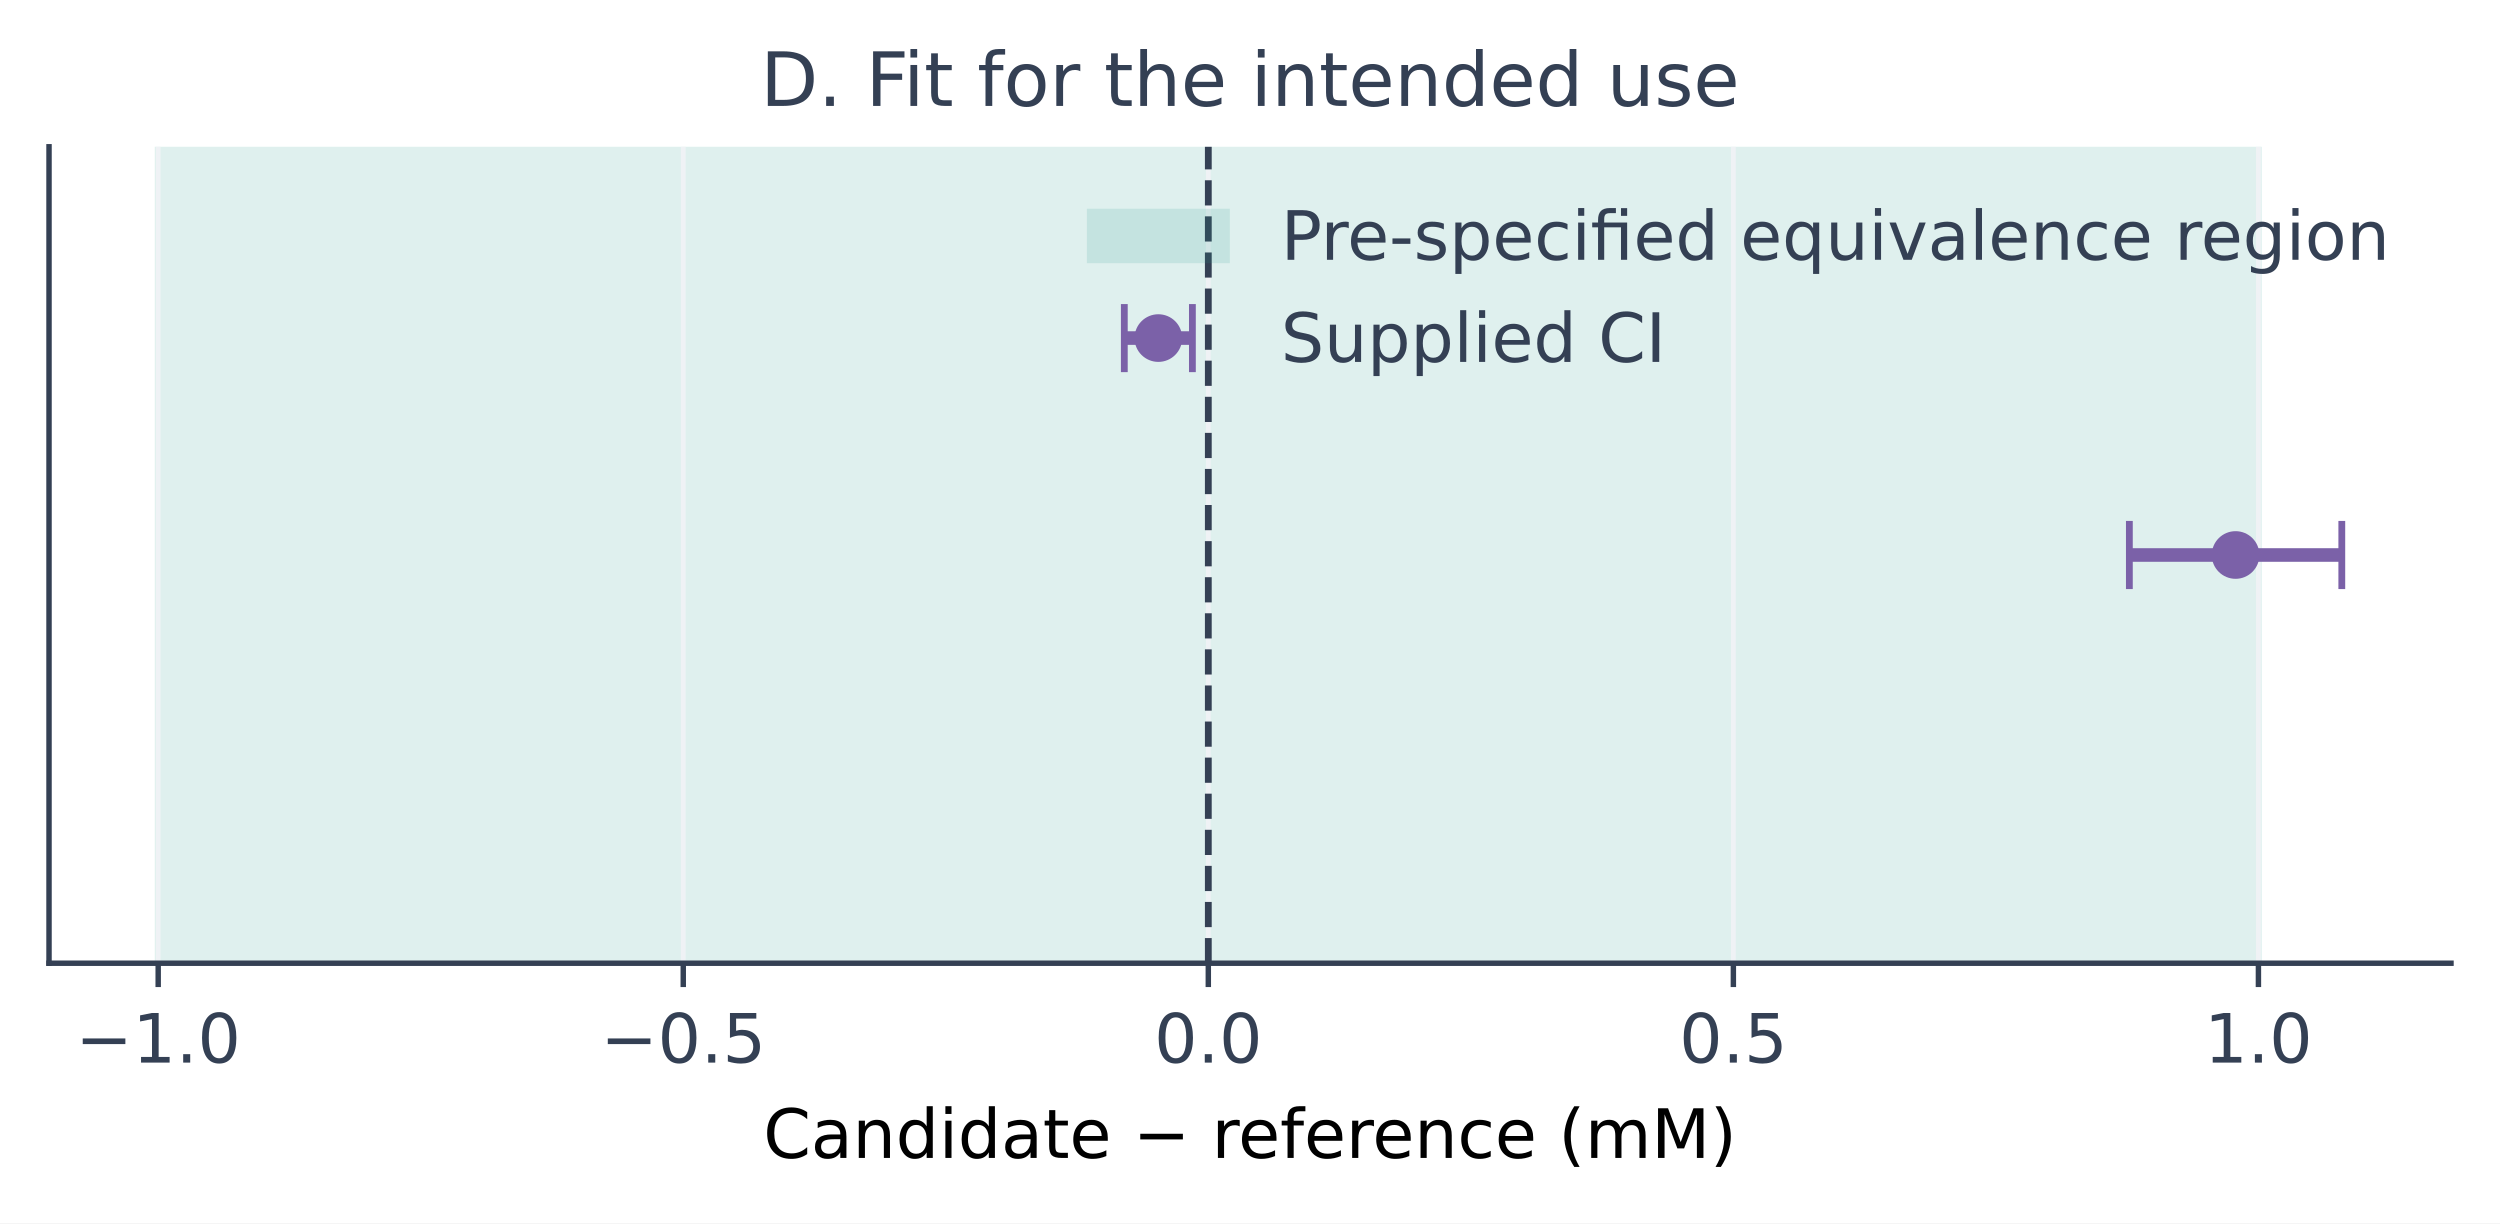
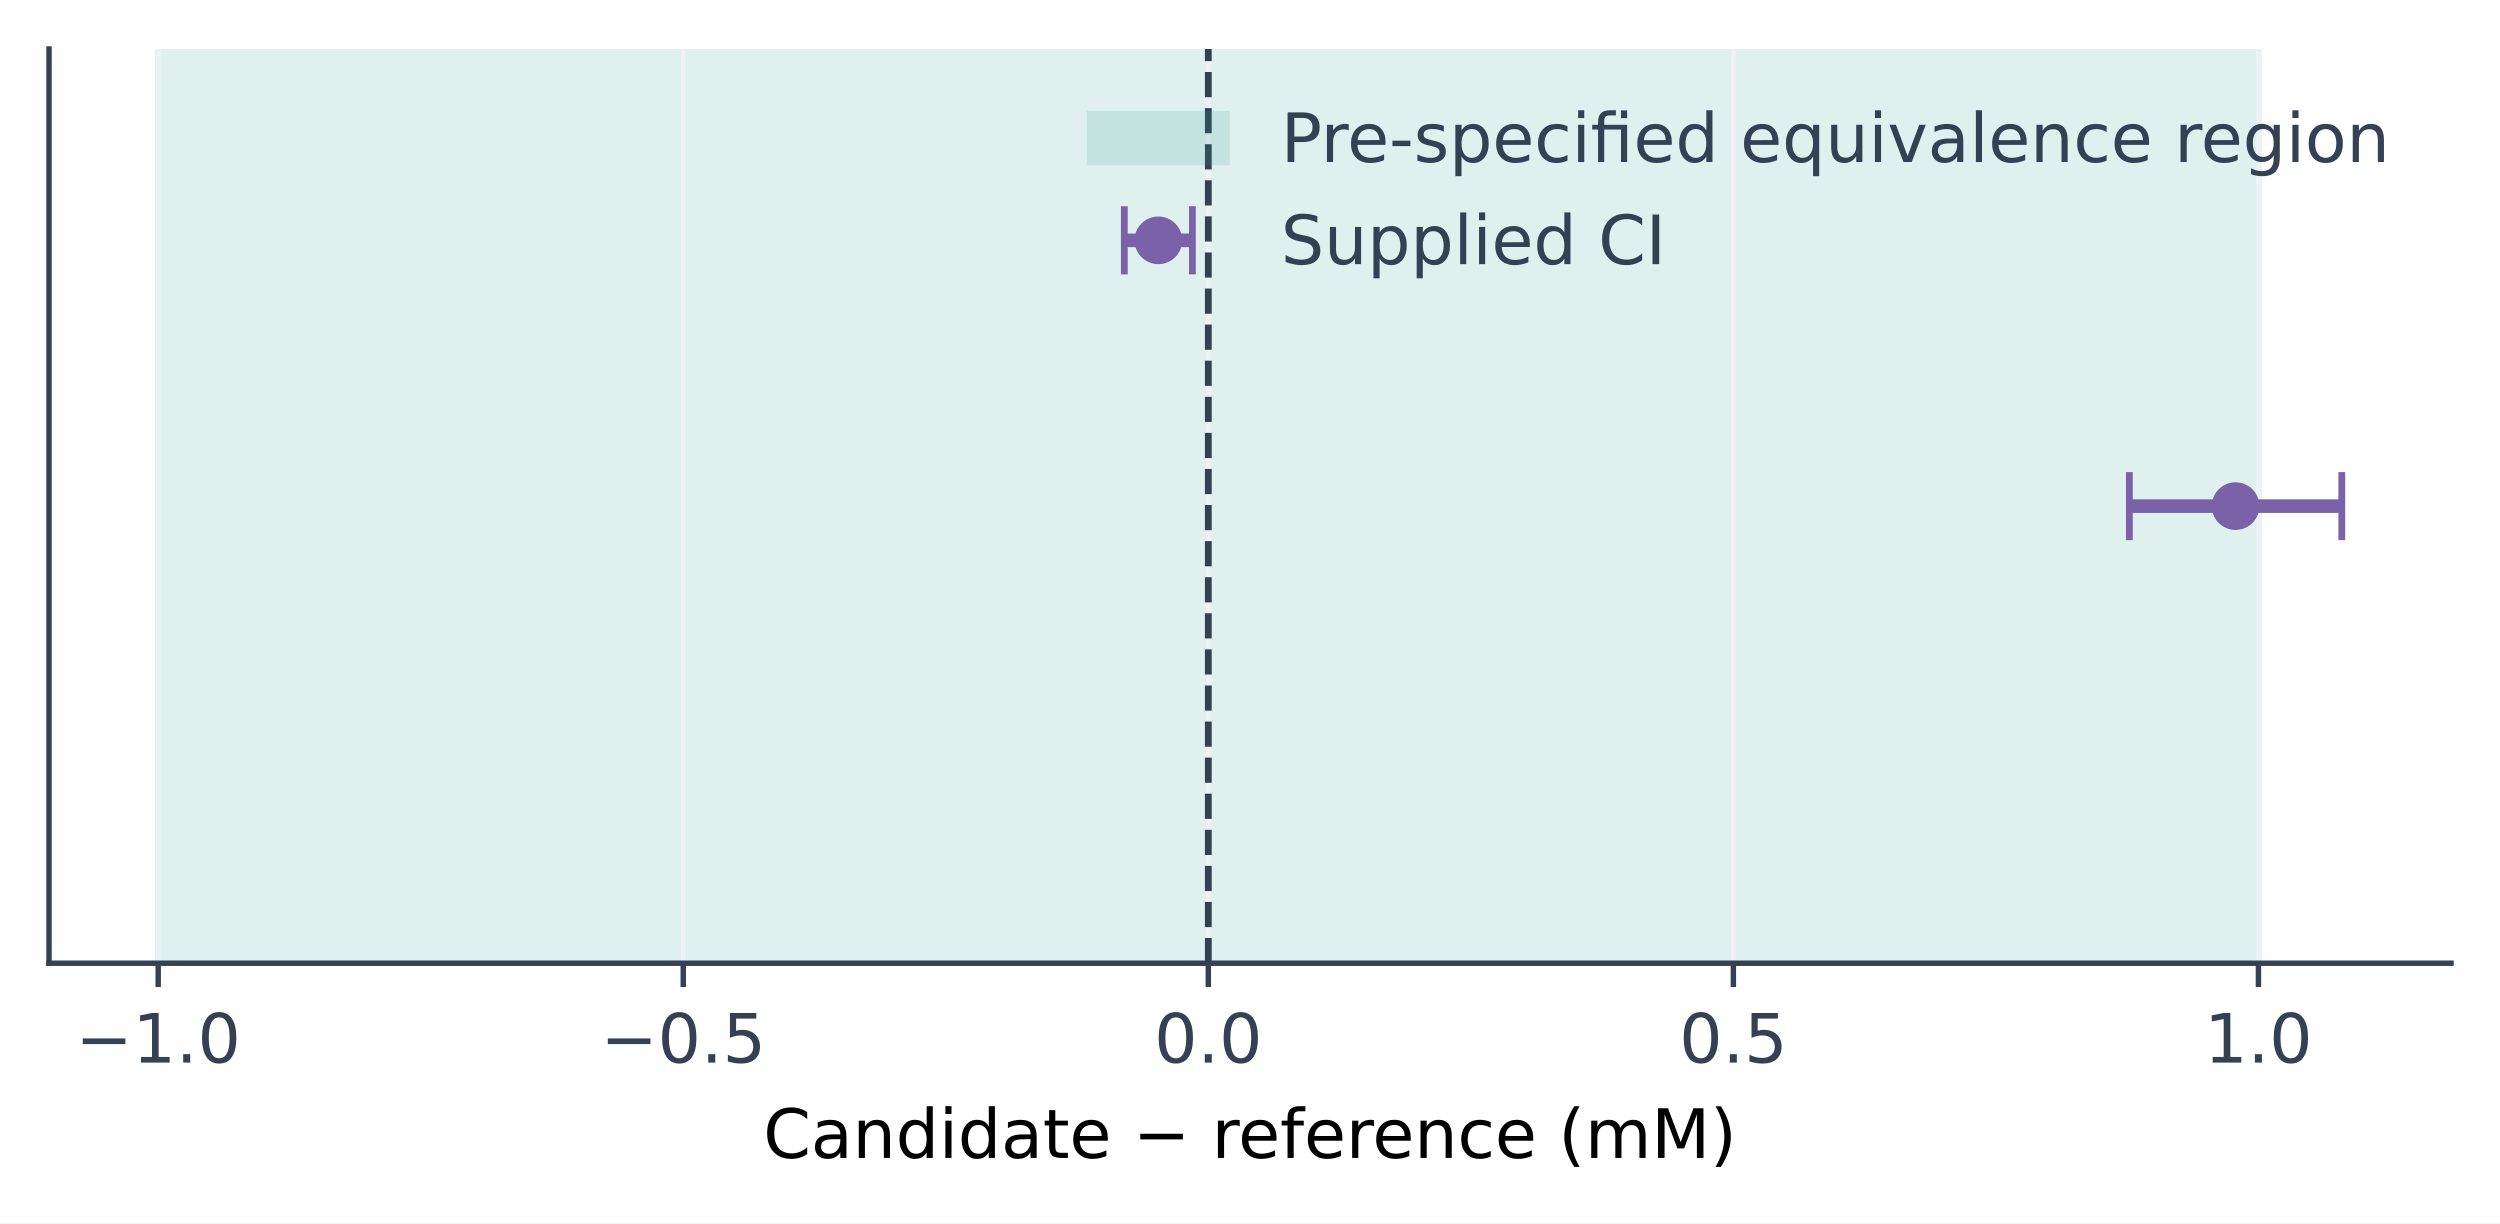
- <svg xmlns="http://www.w3.org/2000/svg" xmlns:xlink="http://www.w3.org/1999/xlink" width="367.2pt" height="179.679pt" viewBox="0 0 367.2 179.679" version="1.1">
+ <svg xmlns="http://www.w3.org/2000/svg" xmlns:xlink="http://www.w3.org/1999/xlink" width="367.2pt" height="179.678pt" viewBox="0 0 367.2 179.678" version="1.1">
  <defs>
    <style type="text/css">*{stroke-linejoin: round; stroke-linecap: butt}</style>
  </defs>
  <g id="figure_1">
    <g id="patch_1">
-       <path d="M -0 179.679  L 367.2 179.679  L 367.2 0  L -0 0  z " style="fill: #ffffff" />
+       <path d="M -0 179.678  L 367.2 179.678  L 367.2 0  L -0 0  z " style="fill: #ffffff" />
    </g>
    <g id="axes_1">
      <g id="patch_2">
-         <path d="M 7.2 141.479  L 360 141.479  L 360 21.558  L 7.2 21.558  z " style="fill: #ffffff" />
+         <path d="M 7.2 141.478  L 360 141.478  L 360 7.2  L 7.2 7.2  z " style="fill: #ffffff" />
      </g>
      <g id="patch_3">
-         <path d="M 23.236 141.479  L 331.717 141.479  L 331.717 21.558  L 23.236 21.558  z " clip-path="url(#p7af3dd1511)" style="fill: #2a9d8f; opacity: 0.15; stroke: #2a9d8f; stroke-linejoin: miter" />
+         <path d="M 23.236 141.478  L 331.717 141.478  L 331.717 7.2  L 23.236 7.2  z " clip-path="url(#p857803706e)" style="fill: #2a9d8f; opacity: 0.15; stroke: #2a9d8f; stroke-linejoin: miter" />
      </g>
      <g id="matplotlib.axis_1">
        <g id="xtick_1">
          <g id="line2d_1">
-             <path d="M 23.236 141.479  L 23.236 21.558  " clip-path="url(#p7af3dd1511)" style="fill: none; stroke: #eff2f5; stroke-width: 0.7; stroke-linecap: square" />
+             <path d="M 23.236 141.478  L 23.236 7.2  " clip-path="url(#p857803706e)" style="fill: none; stroke: #eff2f5; stroke-width: 0.7; stroke-linecap: square" />
          </g>
          <g id="line2d_2">
            <defs>
-               <path id="m819add3da1" d="M 0 0  L 0 3.5  " style="stroke: #344054; stroke-width: 0.8" />
-             </defs>
-             <g>
-               <use xlink:href="#m819add3da1" x="23.236" y="141.479" style="fill: #344054; stroke: #344054; stroke-width: 0.8" />
+               <path id="m575aee96c6" d="M 0 0  L 0 3.5  " style="stroke: #344054; stroke-width: 0.8" />
+             </defs>
+             <g>
+               <use xlink:href="#m575aee96c6" x="23.236" y="141.478" style="fill: #344054; stroke: #344054; stroke-width: 0.8" />
            </g>
          </g>
          <g id="text_1">
-             <g style="fill: #344054" transform="translate(11.09496 156.0762) scale(0.1 -0.1)">
+             <g style="fill: #344054" transform="translate(11.09496 156.0753) scale(0.1 -0.1)">
              <defs>
                <path id="DejaVuSans-c9c" d="M 678 2272  L 4684 2272  L 4684 1741  L 678 1741  L 678 2272  z " transform="scale(0.015625)" />
                <path id="DejaVuSans-14" d="M 794 531  L 1825 531  L 1825 4091  L 703 3866  L 703 4441  L 1819 4666  L 2450 4666  L 2450 531  L 3481 531  L 3481 0  L 794 0  L 794 531  z " transform="scale(0.015625)" />
                <path id="DejaVuSans-11" d="M 684 794  L 1344 794  L 1344 0  L 684 0  L 684 794  z " transform="scale(0.015625)" />
                <path id="DejaVuSans-13" d="M 2034 4250  Q 1547 4250 1301 3770  Q 1056 3291 1056 2328  Q 1056 1369 1301 889  Q 1547 409 2034 409  Q 2525 409 2770 889  Q 3016 1369 3016 2328  Q 3016 3291 2770 3770  Q 2525 4250 2034 4250  z M 2034 4750  Q 2819 4750 3233 4129  Q 3647 3509 3647 2328  Q 3647 1150 3233 529  Q 2819 -91 2034 -91  Q 1250 -91 836 529  Q 422 1150 422 2328  Q 422 3509 836 4129  Q 1250 4750 2034 4750  z " transform="scale(0.015625)" />
              </defs>
              <use xlink:href="#DejaVuSans-c9c" />
              <use xlink:href="#DejaVuSans-14" transform="translate(83.79688 0)" />
              <use xlink:href="#DejaVuSans-11" transform="translate(147.4219 0)" />
              <use xlink:href="#DejaVuSans-13" transform="translate(179.2031 0)" />
            </g>
          </g>
        </g>
        <g id="xtick_2">
          <g id="line2d_3">
-             <path d="M 100.357 141.479  L 100.357 21.558  " clip-path="url(#p7af3dd1511)" style="fill: none; stroke: #eff2f5; stroke-width: 0.7; stroke-linecap: square" />
+             <path d="M 100.357 141.478  L 100.357 7.2  " clip-path="url(#p857803706e)" style="fill: none; stroke: #eff2f5; stroke-width: 0.7; stroke-linecap: square" />
          </g>
          <g id="line2d_4">
            <g>
-               <use xlink:href="#m819add3da1" x="100.357" y="141.479" style="fill: #344054; stroke: #344054; stroke-width: 0.8" />
+               <use xlink:href="#m575aee96c6" x="100.357" y="141.478" style="fill: #344054; stroke: #344054; stroke-width: 0.8" />
            </g>
          </g>
          <g id="text_2">
-             <g style="fill: #344054" transform="translate(88.21511 156.0762) scale(0.1 -0.1)">
+             <g style="fill: #344054" transform="translate(88.21511 156.0753) scale(0.1 -0.1)">
              <defs>
                <path id="DejaVuSans-18" d="M 691 4666  L 3169 4666  L 3169 4134  L 1269 4134  L 1269 2991  Q 1406 3038 1543 3061  Q 1681 3084 1819 3084  Q 2600 3084 3056 2656  Q 3513 2228 3513 1497  Q 3513 744 3044 326  Q 2575 -91 1722 -91  Q 1428 -91 1123 -41  Q 819 9 494 109  L 494 744  Q 775 591 1075 516  Q 1375 441 1709 441  Q 2250 441 2565 725  Q 2881 1009 2881 1497  Q 2881 1984 2565 2268  Q 2250 2553 1709 2553  Q 1456 2553 1204 2497  Q 953 2441 691 2322  L 691 4666  z " transform="scale(0.015625)" />
              </defs>
              <use xlink:href="#DejaVuSans-c9c" />
              <use xlink:href="#DejaVuSans-13" transform="translate(83.79688 0)" />
              <use xlink:href="#DejaVuSans-11" transform="translate(147.4219 0)" />
              <use xlink:href="#DejaVuSans-18" transform="translate(179.2031 0)" />
            </g>
          </g>
        </g>
        <g id="xtick_3">
          <g id="line2d_5">
-             <path d="M 177.477 141.479  L 177.477 21.558  " clip-path="url(#p7af3dd1511)" style="fill: none; stroke: #eff2f5; stroke-width: 0.7; stroke-linecap: square" />
+             <path d="M 177.477 141.478  L 177.477 7.2  " clip-path="url(#p857803706e)" style="fill: none; stroke: #eff2f5; stroke-width: 0.7; stroke-linecap: square" />
          </g>
          <g id="line2d_6">
            <g>
-               <use xlink:href="#m819add3da1" x="177.477" y="141.479" style="fill: #344054; stroke: #344054; stroke-width: 0.8" />
+               <use xlink:href="#m575aee96c6" x="177.477" y="141.478" style="fill: #344054; stroke: #344054; stroke-width: 0.8" />
            </g>
          </g>
          <g id="text_3">
-             <g style="fill: #344054" transform="translate(169.5251 156.0762) scale(0.1 -0.1)">
+             <g style="fill: #344054" transform="translate(169.5251 156.0753) scale(0.1 -0.1)">
              <use xlink:href="#DejaVuSans-13" />
              <use xlink:href="#DejaVuSans-11" transform="translate(63.625 0)" />
              <use xlink:href="#DejaVuSans-13" transform="translate(95.40625 0)" />
            </g>
          </g>
        </g>
        <g id="xtick_4">
          <g id="line2d_7">
-             <path d="M 254.597 141.479  L 254.597 21.558  " clip-path="url(#p7af3dd1511)" style="fill: none; stroke: #eff2f5; stroke-width: 0.7; stroke-linecap: square" />
+             <path d="M 254.597 141.478  L 254.597 7.2  " clip-path="url(#p857803706e)" style="fill: none; stroke: #eff2f5; stroke-width: 0.7; stroke-linecap: square" />
          </g>
          <g id="line2d_8">
            <g>
-               <use xlink:href="#m819add3da1" x="254.597" y="141.479" style="fill: #344054; stroke: #344054; stroke-width: 0.8" />
+               <use xlink:href="#m575aee96c6" x="254.597" y="141.478" style="fill: #344054; stroke: #344054; stroke-width: 0.8" />
            </g>
          </g>
          <g id="text_4">
-             <g style="fill: #344054" transform="translate(246.6452 156.0762) scale(0.1 -0.1)">
+             <g style="fill: #344054" transform="translate(246.6452 156.0753) scale(0.1 -0.1)">
              <use xlink:href="#DejaVuSans-13" />
              <use xlink:href="#DejaVuSans-11" transform="translate(63.625 0)" />
              <use xlink:href="#DejaVuSans-18" transform="translate(95.40625 0)" />
            </g>
          </g>
        </g>
        <g id="xtick_5">
          <g id="line2d_9">
-             <path d="M 331.717 141.479  L 331.717 21.558  " clip-path="url(#p7af3dd1511)" style="fill: none; stroke: #eff2f5; stroke-width: 0.7; stroke-linecap: square" />
+             <path d="M 331.717 141.478  L 331.717 7.2  " clip-path="url(#p857803706e)" style="fill: none; stroke: #eff2f5; stroke-width: 0.7; stroke-linecap: square" />
          </g>
          <g id="line2d_10">
            <g>
-               <use xlink:href="#m819add3da1" x="331.717" y="141.479" style="fill: #344054; stroke: #344054; stroke-width: 0.8" />
+               <use xlink:href="#m575aee96c6" x="331.717" y="141.478" style="fill: #344054; stroke: #344054; stroke-width: 0.8" />
            </g>
          </g>
          <g id="text_5">
-             <g style="fill: #344054" transform="translate(323.7654 156.0762) scale(0.1 -0.1)">
+             <g style="fill: #344054" transform="translate(323.7654 156.0753) scale(0.1 -0.1)">
              <use xlink:href="#DejaVuSans-14" />
              <use xlink:href="#DejaVuSans-11" transform="translate(63.625 0)" />
              <use xlink:href="#DejaVuSans-13" transform="translate(95.40625 0)" />
            </g>
          </g>
        </g>
        <g id="text_6">
-           <g transform="translate(112.1195 170.077) scale(0.1 -0.1)">
+           <g transform="translate(112.1195 170.0761) scale(0.1 -0.1)">
            <defs>
              <path id="DejaVuSans-26" d="M 4122 4306  L 4122 3641  Q 3803 3938 3442 4084  Q 3081 4231 2675 4231  Q 1875 4231 1450 3742  Q 1025 3253 1025 2328  Q 1025 1406 1450 917  Q 1875 428 2675 428  Q 3081 428 3442 575  Q 3803 722 4122 1019  L 4122 359  Q 3791 134 3420 21  Q 3050 -91 2638 -91  Q 1578 -91 968 557  Q 359 1206 359 2328  Q 359 3453 968 4101  Q 1578 4750 2638 4750  Q 3056 4750 3426 4639  Q 3797 4528 4122 4306  z " transform="scale(0.015625)" />
              <path id="DejaVuSans-44" d="M 2194 1759  Q 1497 1759 1228 1600  Q 959 1441 959 1056  Q 959 750 1161 570  Q 1363 391 1709 391  Q 2188 391 2477 730  Q 2766 1069 2766 1631  L 2766 1759  L 2194 1759  z M 3341 1997  L 3341 0  L 2766 0  L 2766 531  Q 2569 213 2275 61  Q 1981 -91 1556 -91  Q 1019 -91 701 211  Q 384 513 384 1019  Q 384 1609 779 1909  Q 1175 2209 1959 2209  L 2766 2209  L 2766 2266  Q 2766 2663 2505 2880  Q 2244 3097 1772 3097  Q 1472 3097 1187 3025  Q 903 2953 641 2809  L 641 3341  Q 956 3463 1253 3523  Q 1550 3584 1831 3584  Q 2591 3584 2966 3190  Q 3341 2797 3341 1997  z " transform="scale(0.015625)" />
              <path id="DejaVuSans-51" d="M 3513 2113  L 3513 0  L 2938 0  L 2938 2094  Q 2938 2591 2744 2837  Q 2550 3084 2163 3084  Q 1697 3084 1428 2787  Q 1159 2491 1159 1978  L 1159 0  L 581 0  L 581 3500  L 1159 3500  L 1159 2956  Q 1366 3272 1645 3428  Q 1925 3584 2291 3584  Q 2894 3584 3203 3211  Q 3513 2838 3513 2113  z " transform="scale(0.015625)" />
              <path id="DejaVuSans-47" d="M 2906 2969  L 2906 4863  L 3481 4863  L 3481 0  L 2906 0  L 2906 525  Q 2725 213 2448 61  Q 2172 -91 1784 -91  Q 1150 -91 751 415  Q 353 922 353 1747  Q 353 2572 751 3078  Q 1150 3584 1784 3584  Q 2172 3584 2448 3432  Q 2725 3281 2906 2969  z M 947 1747  Q 947 1113 1208 752  Q 1469 391 1925 391  Q 2381 391 2643 752  Q 2906 1113 2906 1747  Q 2906 2381 2643 2742  Q 2381 3103 1925 3103  Q 1469 3103 1208 2742  Q 947 2381 947 1747  z " transform="scale(0.015625)" />
              <path id="DejaVuSans-4c" d="M 603 3500  L 1178 3500  L 1178 0  L 603 0  L 603 3500  z M 603 4863  L 1178 4863  L 1178 4134  L 603 4134  L 603 4863  z " transform="scale(0.015625)" />
              <path id="DejaVuSans-57" d="M 1172 4494  L 1172 3500  L 2356 3500  L 2356 3053  L 1172 3053  L 1172 1153  Q 1172 725 1289 603  Q 1406 481 1766 481  L 2356 481  L 2356 0  L 1766 0  Q 1100 0 847 248  Q 594 497 594 1153  L 594 3053  L 172 3053  L 172 3500  L 594 3500  L 594 4494  L 1172 4494  z " transform="scale(0.015625)" />
              <path id="DejaVuSans-48" d="M 3597 1894  L 3597 1613  L 953 1613  Q 991 1019 1311 708  Q 1631 397 2203 397  Q 2534 397 2845 478  Q 3156 559 3463 722  L 3463 178  Q 3153 47 2828 -22  Q 2503 -91 2169 -91  Q 1331 -91 842 396  Q 353 884 353 1716  Q 353 2575 817 3079  Q 1281 3584 2069 3584  Q 2775 3584 3186 3129  Q 3597 2675 3597 1894  z M 3022 2063  Q 3016 2534 2758 2815  Q 2500 3097 2075 3097  Q 1594 3097 1305 2825  Q 1016 2553 972 2059  L 3022 2063  z " transform="scale(0.015625)" />
              <path id="DejaVuSans-3" transform="scale(0.015625)" />
              <path id="DejaVuSans-55" d="M 2631 2963  Q 2534 3019 2420 3045  Q 2306 3072 2169 3072  Q 1681 3072 1420 2755  Q 1159 2438 1159 1844  L 1159 0  L 581 0  L 581 3500  L 1159 3500  L 1159 2956  Q 1341 3275 1631 3429  Q 1922 3584 2338 3584  Q 2397 3584 2469 3576  Q 2541 3569 2628 3553  L 2631 2963  z " transform="scale(0.015625)" />
              <path id="DejaVuSans-49" d="M 2375 4863  L 2375 4384  L 1825 4384  Q 1516 4384 1395 4259  Q 1275 4134 1275 3809  L 1275 3500  L 2222 3500  L 2222 3053  L 1275 3053  L 1275 0  L 697 0  L 697 3053  L 147 3053  L 147 3500  L 697 3500  L 697 3744  Q 697 4328 969 4595  Q 1241 4863 1831 4863  L 2375 4863  z " transform="scale(0.015625)" />
              <path id="DejaVuSans-46" d="M 3122 3366  L 3122 2828  Q 2878 2963 2633 3030  Q 2388 3097 2138 3097  Q 1578 3097 1268 2742  Q 959 2388 959 1747  Q 959 1106 1268 751  Q 1578 397 2138 397  Q 2388 397 2633 464  Q 2878 531 3122 666  L 3122 134  Q 2881 22 2623 -34  Q 2366 -91 2075 -91  Q 1284 -91 818 406  Q 353 903 353 1747  Q 353 2603 823 3093  Q 1294 3584 2113 3584  Q 2378 3584 2631 3529  Q 2884 3475 3122 3366  z " transform="scale(0.015625)" />
              <path id="DejaVuSans-b" d="M 1984 4856  Q 1566 4138 1362 3434  Q 1159 2731 1159 2009  Q 1159 1288 1364 580  Q 1569 -128 1984 -844  L 1484 -844  Q 1016 -109 783 600  Q 550 1309 550 2009  Q 550 2706 781 3412  Q 1013 4119 1484 4856  L 1984 4856  z " transform="scale(0.015625)" />
              <path id="DejaVuSans-50" d="M 3328 2828  Q 3544 3216 3844 3400  Q 4144 3584 4550 3584  Q 5097 3584 5394 3201  Q 5691 2819 5691 2113  L 5691 0  L 5113 0  L 5113 2094  Q 5113 2597 4934 2840  Q 4756 3084 4391 3084  Q 3944 3084 3684 2787  Q 3425 2491 3425 1978  L 3425 0  L 2847 0  L 2847 2094  Q 2847 2600 2669 2842  Q 2491 3084 2119 3084  Q 1678 3084 1418 2786  Q 1159 2488 1159 1978  L 1159 0  L 581 0  L 581 3500  L 1159 3500  L 1159 2956  Q 1356 3278 1631 3431  Q 1906 3584 2284 3584  Q 2666 3584 2933 3390  Q 3200 3197 3328 2828  z " transform="scale(0.015625)" />
              <path id="DejaVuSans-30" d="M 628 4666  L 1569 4666  L 2759 1491  L 3956 4666  L 4897 4666  L 4897 0  L 4281 0  L 4281 4097  L 3078 897  L 2444 897  L 1241 4097  L 1241 0  L 628 0  L 628 4666  z " transform="scale(0.015625)" />
              <path id="DejaVuSans-c" d="M 513 4856  L 1013 4856  Q 1481 4119 1714 3412  Q 1947 2706 1947 2009  Q 1947 1309 1714 600  Q 1481 -109 1013 -844  L 513 -844  Q 928 -128 1133 580  Q 1338 1288 1338 2009  Q 1338 2731 1133 3434  Q 928 4138 513 4856  z " transform="scale(0.015625)" />
            </defs>
            <use xlink:href="#DejaVuSans-26" />
            <use xlink:href="#DejaVuSans-44" transform="translate(69.82812 0)" />
            <use xlink:href="#DejaVuSans-51" transform="translate(131.1094 0)" />
            <use xlink:href="#DejaVuSans-47" transform="translate(194.4844 0)" />
            <use xlink:href="#DejaVuSans-4c" transform="translate(257.9688 0)" />
            <use xlink:href="#DejaVuSans-47" transform="translate(285.75 0)" />
            <use xlink:href="#DejaVuSans-44" transform="translate(349.2344 0)" />
            <use xlink:href="#DejaVuSans-57" transform="translate(410.5156 0)" />
            <use xlink:href="#DejaVuSans-48" transform="translate(449.7188 0)" />
            <use xlink:href="#DejaVuSans-3" transform="translate(511.25 0)" />
            <use xlink:href="#DejaVuSans-c9c" transform="translate(543.0312 0)" />
            <use xlink:href="#DejaVuSans-3" transform="translate(626.8281 0)" />
            <use xlink:href="#DejaVuSans-55" transform="translate(658.6094 0)" />
            <use xlink:href="#DejaVuSans-48" transform="translate(697.5156 0)" />
            <use xlink:href="#DejaVuSans-49" transform="translate(759.0469 0)" />
            <use xlink:href="#DejaVuSans-48" transform="translate(794.25 0)" />
            <use xlink:href="#DejaVuSans-55" transform="translate(855.7812 0)" />
            <use xlink:href="#DejaVuSans-48" transform="translate(894.6875 0)" />
            <use xlink:href="#DejaVuSans-51" transform="translate(956.2188 0)" />
            <use xlink:href="#DejaVuSans-46" transform="translate(1019.594 0)" />
            <use xlink:href="#DejaVuSans-48" transform="translate(1074.578 0)" />
            <use xlink:href="#DejaVuSans-3" transform="translate(1136.109 0)" />
            <use xlink:href="#DejaVuSans-b" transform="translate(1167.891 0)" />
            <use xlink:href="#DejaVuSans-50" transform="translate(1206.906 0)" />
            <use xlink:href="#DejaVuSans-30" transform="translate(1304.312 0)" />
            <use xlink:href="#DejaVuSans-c" transform="translate(1390.594 0)" />
          </g>
        </g>
      </g>
      <g id="matplotlib.axis_2" />
      <g id="LineCollection_1">
-         <path d="M 312.761 81.518  L 343.964 81.518  " clip-path="url(#p7af3dd1511)" style="fill: none; stroke: #7b61a8; stroke-width: 2" />
+         <path d="M 312.761 74.339  L 343.964 74.339  " clip-path="url(#p857803706e)" style="fill: none; stroke: #7b61a8; stroke-width: 2" />
      </g>
      <g id="line2d_11">
        <defs>
-           <path id="m9f2485465d" d="M 0 5  L 0 -5  " style="stroke: #7b61a8" />
+           <path id="mcc3121a4b1" d="M 0 5  L 0 -5  " style="stroke: #7b61a8" />
        </defs>
-         <g clip-path="url(#p7af3dd1511)">
-           <use xlink:href="#m9f2485465d" x="312.761" y="81.518" style="fill: #7b61a8; stroke: #7b61a8" />
+         <g clip-path="url(#p857803706e)">
+           <use xlink:href="#mcc3121a4b1" x="312.761" y="74.339" style="fill: #7b61a8; stroke: #7b61a8" />
        </g>
      </g>
      <g id="line2d_12">
-         <g clip-path="url(#p7af3dd1511)">
-           <use xlink:href="#m9f2485465d" x="343.964" y="81.518" style="fill: #7b61a8; stroke: #7b61a8" />
+         <g clip-path="url(#p857803706e)">
+           <use xlink:href="#mcc3121a4b1" x="343.964" y="74.339" style="fill: #7b61a8; stroke: #7b61a8" />
        </g>
      </g>
      <g id="line2d_13">
-         <path d="M 177.477 141.479  L 177.477 21.558  " clip-path="url(#p7af3dd1511)" style="fill: none; stroke-dasharray: 3.7,1.6; stroke-dashoffset: 0; stroke: #344054" />
+         <path d="M 177.477 141.478  L 177.477 7.2  " clip-path="url(#p857803706e)" style="fill: none; stroke-dasharray: 3.7,1.6; stroke-dashoffset: 0; stroke: #344054" />
      </g>
      <g id="line2d_14">
        <defs>
-           <path id="m12f5ab690c" d="M 0 3  C 0.796 3 1.559 2.684 2.121 2.121  C 2.684 1.559 3 0.796 3 0  C 3 -0.796 2.684 -1.559 2.121 -2.121  C 1.559 -2.684 0.796 -3 0 -3  C -0.796 -3 -1.559 -2.684 -2.121 -2.121  C -2.684 -1.559 -3 -0.796 -3 0  C -3 0.796 -2.684 1.559 -2.121 2.121  C -1.559 2.684 -0.796 3 0 3  z " style="stroke: #7b61a8" />
+           <path id="m6d238e5f8d" d="M 0 3  C 0.796 3 1.559 2.684 2.121 2.121  C 2.684 1.559 3 0.796 3 0  C 3 -0.796 2.684 -1.559 2.121 -2.121  C 1.559 -2.684 0.796 -3 0 -3  C -0.796 -3 -1.559 -2.684 -2.121 -2.121  C -2.684 -1.559 -3 -0.796 -3 0  C -3 0.796 -2.684 1.559 -2.121 2.121  C -1.559 2.684 -0.796 3 0 3  z " style="stroke: #7b61a8" />
        </defs>
-         <g clip-path="url(#p7af3dd1511)">
-           <use xlink:href="#m12f5ab690c" x="328.362" y="81.518" style="fill: #7b61a8; stroke: #7b61a8" />
+         <g clip-path="url(#p857803706e)">
+           <use xlink:href="#m6d238e5f8d" x="328.362" y="74.339" style="fill: #7b61a8; stroke: #7b61a8" />
        </g>
      </g>
      <g id="patch_4">
-         <path d="M 7.2 141.479  L 7.2 21.558  " style="fill: none; stroke: #344054; stroke-width: 0.8; stroke-linejoin: miter; stroke-linecap: square" />
+         <path d="M 7.2 141.478  L 7.2 7.2  " style="fill: none; stroke: #344054; stroke-width: 0.8; stroke-linejoin: miter; stroke-linecap: square" />
      </g>
      <g id="patch_5">
-         <path d="M 7.2 141.479  L 360 141.479  " style="fill: none; stroke: #344054; stroke-width: 0.8; stroke-linejoin: miter; stroke-linecap: square" />
-       </g>
-       <g id="text_7">
-         <g style="fill: #344054" transform="translate(111.6995 15.55828) scale(0.11 -0.11)">
-           <defs>
-             <path id="DejaVuSans-27" d="M 1259 4147  L 1259 519  L 2022 519  Q 2988 519 3436 956  Q 3884 1394 3884 2338  Q 3884 3275 3436 3711  Q 2988 4147 2022 4147  L 1259 4147  z M 628 4666  L 1925 4666  Q 3281 4666 3915 4102  Q 4550 3538 4550 2338  Q 4550 1131 3912 565  Q 3275 0 1925 0  L 628 0  L 628 4666  z " transform="scale(0.015625)" />
-             <path id="DejaVuSans-29" d="M 628 4666  L 3309 4666  L 3309 4134  L 1259 4134  L 1259 2759  L 3109 2759  L 3109 2228  L 1259 2228  L 1259 0  L 628 0  L 628 4666  z " transform="scale(0.015625)" />
-             <path id="DejaVuSans-52" d="M 1959 3097  Q 1497 3097 1228 2736  Q 959 2375 959 1747  Q 959 1119 1226 758  Q 1494 397 1959 397  Q 2419 397 2687 759  Q 2956 1122 2956 1747  Q 2956 2369 2687 2733  Q 2419 3097 1959 3097  z M 1959 3584  Q 2709 3584 3137 3096  Q 3566 2609 3566 1747  Q 3566 888 3137 398  Q 2709 -91 1959 -91  Q 1206 -91 779 398  Q 353 888 353 1747  Q 353 2609 779 3096  Q 1206 3584 1959 3584  z " transform="scale(0.015625)" />
-             <path id="DejaVuSans-4b" d="M 3513 2113  L 3513 0  L 2938 0  L 2938 2094  Q 2938 2591 2744 2837  Q 2550 3084 2163 3084  Q 1697 3084 1428 2787  Q 1159 2491 1159 1978  L 1159 0  L 581 0  L 581 4863  L 1159 4863  L 1159 2956  Q 1366 3272 1645 3428  Q 1925 3584 2291 3584  Q 2894 3584 3203 3211  Q 3513 2838 3513 2113  z " transform="scale(0.015625)" />
-             <path id="DejaVuSans-58" d="M 544 1381  L 544 3500  L 1119 3500  L 1119 1403  Q 1119 906 1312 657  Q 1506 409 1894 409  Q 2359 409 2629 706  Q 2900 1003 2900 1516  L 2900 3500  L 3475 3500  L 3475 0  L 2900 0  L 2900 538  Q 2691 219 2414 64  Q 2138 -91 1772 -91  Q 1169 -91 856 284  Q 544 659 544 1381  z M 1991 3584  L 1991 3584  z " transform="scale(0.015625)" />
-             <path id="DejaVuSans-56" d="M 2834 3397  L 2834 2853  Q 2591 2978 2328 3040  Q 2066 3103 1784 3103  Q 1356 3103 1142 2972  Q 928 2841 928 2578  Q 928 2378 1081 2264  Q 1234 2150 1697 2047  L 1894 2003  Q 2506 1872 2764 1633  Q 3022 1394 3022 966  Q 3022 478 2636 193  Q 2250 -91 1575 -91  Q 1294 -91 989 -36  Q 684 19 347 128  L 347 722  Q 666 556 975 473  Q 1284 391 1588 391  Q 1994 391 2212 530  Q 2431 669 2431 922  Q 2431 1156 2273 1281  Q 2116 1406 1581 1522  L 1381 1569  Q 847 1681 609 1914  Q 372 2147 372 2553  Q 372 3047 722 3315  Q 1072 3584 1716 3584  Q 2034 3584 2315 3537  Q 2597 3491 2834 3397  z " transform="scale(0.015625)" />
-           </defs>
-           <use xlink:href="#DejaVuSans-27" />
-           <use xlink:href="#DejaVuSans-11" transform="translate(77 0)" />
-           <use xlink:href="#DejaVuSans-3" transform="translate(108.7812 0)" />
-           <use xlink:href="#DejaVuSans-29" transform="translate(140.5625 0)" />
-           <use xlink:href="#DejaVuSans-4c" transform="translate(190.7969 0)" />
-           <use xlink:href="#DejaVuSans-57" transform="translate(218.5781 0)" />
-           <use xlink:href="#DejaVuSans-3" transform="translate(257.7812 0)" />
-           <use xlink:href="#DejaVuSans-49" transform="translate(289.5625 0)" />
-           <use xlink:href="#DejaVuSans-52" transform="translate(324.7656 0)" />
-           <use xlink:href="#DejaVuSans-55" transform="translate(385.9531 0)" />
-           <use xlink:href="#DejaVuSans-3" transform="translate(427.0625 0)" />
-           <use xlink:href="#DejaVuSans-57" transform="translate(458.8438 0)" />
-           <use xlink:href="#DejaVuSans-4b" transform="translate(498.0469 0)" />
-           <use xlink:href="#DejaVuSans-48" transform="translate(561.4219 0)" />
-           <use xlink:href="#DejaVuSans-3" transform="translate(622.9531 0)" />
-           <use xlink:href="#DejaVuSans-4c" transform="translate(654.7344 0)" />
-           <use xlink:href="#DejaVuSans-51" transform="translate(682.5156 0)" />
-           <use xlink:href="#DejaVuSans-57" transform="translate(745.8906 0)" />
-           <use xlink:href="#DejaVuSans-48" transform="translate(785.0938 0)" />
-           <use xlink:href="#DejaVuSans-51" transform="translate(846.625 0)" />
-           <use xlink:href="#DejaVuSans-47" transform="translate(910 0)" />
-           <use xlink:href="#DejaVuSans-48" transform="translate(973.4844 0)" />
-           <use xlink:href="#DejaVuSans-47" transform="translate(1035.016 0)" />
-           <use xlink:href="#DejaVuSans-3" transform="translate(1098.5 0)" />
-           <use xlink:href="#DejaVuSans-58" transform="translate(1130.281 0)" />
-           <use xlink:href="#DejaVuSans-56" transform="translate(1193.656 0)" />
-           <use xlink:href="#DejaVuSans-48" transform="translate(1245.75 0)" />
-         </g>
+         <path d="M 7.2 141.478  L 360 141.478  " style="fill: none; stroke: #344054; stroke-width: 0.8; stroke-linejoin: miter; stroke-linecap: square" />
      </g>
      <g id="legend_1">
        <g id="patch_6">
-           <path d="M 160.139 38.157  L 180.139 38.157  L 180.139 31.157  L 160.139 31.157  z " style="fill: #2a9d8f; opacity: 0.15; stroke: #2a9d8f; stroke-linejoin: miter" />
-         </g>
-         <g id="text_8">
-           <g style="fill: #344054" transform="translate(188.1391 38.15672) scale(0.1 -0.1)">
+           <path d="M 160.139 23.798  L 180.139 23.798  L 180.139 16.798  L 160.139 16.798  z " style="fill: #2a9d8f; opacity: 0.15; stroke: #2a9d8f; stroke-linejoin: miter" />
+         </g>
+         <g id="text_7">
+           <g style="fill: #344054" transform="translate(188.1391 23.79844) scale(0.1 -0.1)">
            <defs>
              <path id="DejaVuSans-33" d="M 1259 4147  L 1259 2394  L 2053 2394  Q 2494 2394 2734 2622  Q 2975 2850 2975 3272  Q 2975 3691 2734 3919  Q 2494 4147 2053 4147  L 1259 4147  z M 628 4666  L 2053 4666  Q 2838 4666 3239 4311  Q 3641 3956 3641 3272  Q 3641 2581 3239 2228  Q 2838 1875 2053 1875  L 1259 1875  L 1259 0  L 628 0  L 628 4666  z " transform="scale(0.015625)" />
              <path id="DejaVuSans-10" d="M 313 2009  L 1997 2009  L 1997 1497  L 313 1497  L 313 2009  z " transform="scale(0.015625)" />
+               <path id="DejaVuSans-56" d="M 2834 3397  L 2834 2853  Q 2591 2978 2328 3040  Q 2066 3103 1784 3103  Q 1356 3103 1142 2972  Q 928 2841 928 2578  Q 928 2378 1081 2264  Q 1234 2150 1697 2047  L 1894 2003  Q 2506 1872 2764 1633  Q 3022 1394 3022 966  Q 3022 478 2636 193  Q 2250 -91 1575 -91  Q 1294 -91 989 -36  Q 684 19 347 128  L 347 722  Q 666 556 975 473  Q 1284 391 1588 391  Q 1994 391 2212 530  Q 2431 669 2431 922  Q 2431 1156 2273 1281  Q 2116 1406 1581 1522  L 1381 1569  Q 847 1681 609 1914  Q 372 2147 372 2553  Q 372 3047 722 3315  Q 1072 3584 1716 3584  Q 2034 3584 2315 3537  Q 2597 3491 2834 3397  z " transform="scale(0.015625)" />
              <path id="DejaVuSans-53" d="M 1159 525  L 1159 -1331  L 581 -1331  L 581 3500  L 1159 3500  L 1159 2969  Q 1341 3281 1617 3432  Q 1894 3584 2278 3584  Q 2916 3584 3314 3078  Q 3713 2572 3713 1747  Q 3713 922 3314 415  Q 2916 -91 2278 -91  Q 1894 -91 1617 61  Q 1341 213 1159 525  z M 3116 1747  Q 3116 2381 2855 2742  Q 2594 3103 2138 3103  Q 1681 3103 1420 2742  Q 1159 2381 1159 1747  Q 1159 1113 1420 752  Q 1681 391 2138 391  Q 2594 391 2855 752  Q 3116 1113 3116 1747  z " transform="scale(0.015625)" />
              <path id="DejaVuSans-13af" d="M 3431 3500  L 3431 0  L 2853 0  L 2853 3053  L 1275 3053  L 1275 0  L 697 0  L 697 3053  L 147 3053  L 147 3500  L 697 3500  L 697 3744  Q 697 4316 967 4589  Q 1238 4863 1797 4863  L 2375 4863  L 2375 4384  L 1825 4384  Q 1516 4384 1395 4259  Q 1275 4134 1275 3809  L 1275 3500  L 3431 3500  z M 2853 4856  L 3431 4856  L 3431 4128  L 2853 4128  L 2853 4856  z " transform="scale(0.015625)" />
              <path id="DejaVuSans-54" d="M 947 1747  Q 947 1113 1208 752  Q 1469 391 1925 391  Q 2381 391 2643 752  Q 2906 1113 2906 1747  Q 2906 2381 2643 2742  Q 2381 3103 1925 3103  Q 1469 3103 1208 2742  Q 947 2381 947 1747  z M 2906 525  Q 2725 213 2448 61  Q 2172 -91 1784 -91  Q 1150 -91 751 415  Q 353 922 353 1747  Q 353 2572 751 3078  Q 1150 3584 1784 3584  Q 2172 3584 2448 3432  Q 2725 3281 2906 2969  L 2906 3500  L 3481 3500  L 3481 -1331  L 2906 -1331  L 2906 525  z " transform="scale(0.015625)" />
+               <path id="DejaVuSans-58" d="M 544 1381  L 544 3500  L 1119 3500  L 1119 1403  Q 1119 906 1312 657  Q 1506 409 1894 409  Q 2359 409 2629 706  Q 2900 1003 2900 1516  L 2900 3500  L 3475 3500  L 3475 0  L 2900 0  L 2900 538  Q 2691 219 2414 64  Q 2138 -91 1772 -91  Q 1169 -91 856 284  Q 544 659 544 1381  z M 1991 3584  L 1991 3584  z " transform="scale(0.015625)" />
              <path id="DejaVuSans-59" d="M 191 3500  L 800 3500  L 1894 563  L 2988 3500  L 3597 3500  L 2284 0  L 1503 0  L 191 3500  z " transform="scale(0.015625)" />
              <path id="DejaVuSans-4f" d="M 603 4863  L 1178 4863  L 1178 0  L 603 0  L 603 4863  z " transform="scale(0.015625)" />
              <path id="DejaVuSans-4a" d="M 2906 1791  Q 2906 2416 2648 2759  Q 2391 3103 1925 3103  Q 1463 3103 1205 2759  Q 947 2416 947 1791  Q 947 1169 1205 825  Q 1463 481 1925 481  Q 2391 481 2648 825  Q 2906 1169 2906 1791  z M 3481 434  Q 3481 -459 3084 -895  Q 2688 -1331 1869 -1331  Q 1566 -1331 1297 -1286  Q 1028 -1241 775 -1147  L 775 -588  Q 1028 -725 1275 -790  Q 1522 -856 1778 -856  Q 2344 -856 2625 -561  Q 2906 -266 2906 331  L 2906 616  Q 2728 306 2450 153  Q 2172 0 1784 0  Q 1141 0 747 490  Q 353 981 353 1791  Q 353 2603 747 3093  Q 1141 3584 1784 3584  Q 2172 3584 2450 3431  Q 2728 3278 2906 2969  L 2906 3500  L 3481 3500  L 3481 434  z " transform="scale(0.015625)" />
+               <path id="DejaVuSans-52" d="M 1959 3097  Q 1497 3097 1228 2736  Q 959 2375 959 1747  Q 959 1119 1226 758  Q 1494 397 1959 397  Q 2419 397 2687 759  Q 2956 1122 2956 1747  Q 2956 2369 2687 2733  Q 2419 3097 1959 3097  z M 1959 3584  Q 2709 3584 3137 3096  Q 3566 2609 3566 1747  Q 3566 888 3137 398  Q 2709 -91 1959 -91  Q 1206 -91 779 398  Q 353 888 353 1747  Q 353 2609 779 3096  Q 1206 3584 1959 3584  z " transform="scale(0.015625)" />
            </defs>
            <use xlink:href="#DejaVuSans-33" />
            <use xlink:href="#DejaVuSans-55" transform="translate(58.54688 0)" />
            <use xlink:href="#DejaVuSans-48" transform="translate(97.45312 0)" />
            <use xlink:href="#DejaVuSans-10" transform="translate(158.9844 0)" />
            <use xlink:href="#DejaVuSans-56" transform="translate(195.0625 0)" />
            <use xlink:href="#DejaVuSans-53" transform="translate(247.1562 0)" />
            <use xlink:href="#DejaVuSans-48" transform="translate(310.6406 0)" />
            <use xlink:href="#DejaVuSans-46" transform="translate(372.1719 0)" />
            <use xlink:href="#DejaVuSans-4c" transform="translate(427.1562 0)" />
            <use xlink:href="#DejaVuSans-13af" transform="translate(454.9375 0)" />
            <use xlink:href="#DejaVuSans-48" transform="translate(517.9219 0)" />
            <use xlink:href="#DejaVuSans-47" transform="translate(579.4531 0)" />
            <use xlink:href="#DejaVuSans-3" transform="translate(642.9375 0)" />
            <use xlink:href="#DejaVuSans-48" transform="translate(674.7188 0)" />
            <use xlink:href="#DejaVuSans-54" transform="translate(736.25 0)" />
            <use xlink:href="#DejaVuSans-58" transform="translate(799.7344 0)" />
            <use xlink:href="#DejaVuSans-4c" transform="translate(863.1094 0)" />
            <use xlink:href="#DejaVuSans-59" transform="translate(890.8906 0)" />
            <use xlink:href="#DejaVuSans-44" transform="translate(950.0781 0)" />
            <use xlink:href="#DejaVuSans-4f" transform="translate(1011.359 0)" />
            <use xlink:href="#DejaVuSans-48" transform="translate(1039.141 0)" />
            <use xlink:href="#DejaVuSans-51" transform="translate(1100.672 0)" />
            <use xlink:href="#DejaVuSans-46" transform="translate(1164.047 0)" />
            <use xlink:href="#DejaVuSans-48" transform="translate(1219.031 0)" />
            <use xlink:href="#DejaVuSans-3" transform="translate(1280.562 0)" />
            <use xlink:href="#DejaVuSans-55" transform="translate(1312.344 0)" />
            <use xlink:href="#DejaVuSans-48" transform="translate(1351.25 0)" />
            <use xlink:href="#DejaVuSans-4a" transform="translate(1412.781 0)" />
            <use xlink:href="#DejaVuSans-4c" transform="translate(1476.266 0)" />
            <use xlink:href="#DejaVuSans-52" transform="translate(1504.047 0)" />
            <use xlink:href="#DejaVuSans-51" transform="translate(1565.234 0)" />
          </g>
        </g>
        <g id="LineCollection_2">
-           <path d="M 165.139 49.657  L 175.139 49.657  " style="fill: none; stroke: #7b61a8; stroke-width: 2" />
+           <path d="M 165.139 35.299  L 175.139 35.299  " style="fill: none; stroke: #7b61a8; stroke-width: 2" />
        </g>
        <g id="line2d_15">
          <g>
-             <use xlink:href="#m9f2485465d" x="165.139" y="49.657" style="fill: #7b61a8; stroke: #7b61a8" />
+             <use xlink:href="#mcc3121a4b1" x="165.139" y="35.299" style="fill: #7b61a8; stroke: #7b61a8" />
          </g>
        </g>
        <g id="line2d_16">
          <g>
-             <use xlink:href="#m9f2485465d" x="175.139" y="49.657" style="fill: #7b61a8; stroke: #7b61a8" />
+             <use xlink:href="#mcc3121a4b1" x="175.139" y="35.299" style="fill: #7b61a8; stroke: #7b61a8" />
          </g>
        </g>
        <g id="line2d_17" />
        <g id="line2d_18">
          <g>
-             <use xlink:href="#m12f5ab690c" x="170.139" y="49.657" style="fill: #7b61a8; stroke: #7b61a8" />
-           </g>
-         </g>
-         <g id="text_9">
-           <g style="fill: #344054" transform="translate(188.1391 53.1575) scale(0.1 -0.1)">
+             <use xlink:href="#m6d238e5f8d" x="170.139" y="35.299" style="fill: #7b61a8; stroke: #7b61a8" />
+           </g>
+         </g>
+         <g id="text_8">
+           <g style="fill: #344054" transform="translate(188.1391 38.79922) scale(0.1 -0.1)">
            <defs>
              <path id="DejaVuSans-36" d="M 3425 4513  L 3425 3897  Q 3066 4069 2747 4153  Q 2428 4238 2131 4238  Q 1616 4238 1336 4038  Q 1056 3838 1056 3469  Q 1056 3159 1242 3001  Q 1428 2844 1947 2747  L 2328 2669  Q 3034 2534 3370 2195  Q 3706 1856 3706 1288  Q 3706 609 3251 259  Q 2797 -91 1919 -91  Q 1588 -91 1214 -16  Q 841 59 441 206  L 441 856  Q 825 641 1194 531  Q 1563 422 1919 422  Q 2459 422 2753 634  Q 3047 847 3047 1241  Q 3047 1584 2836 1778  Q 2625 1972 2144 2069  L 1759 2144  Q 1053 2284 737 2584  Q 422 2884 422 3419  Q 422 4038 858 4394  Q 1294 4750 2059 4750  Q 2388 4750 2728 4690  Q 3069 4631 3425 4513  z " transform="scale(0.015625)" />
              <path id="DejaVuSans-2c" d="M 628 4666  L 1259 4666  L 1259 0  L 628 0  L 628 4666  z " transform="scale(0.015625)" />
            </defs>
            <use xlink:href="#DejaVuSans-36" />
            <use xlink:href="#DejaVuSans-58" transform="translate(63.48438 0)" />
            <use xlink:href="#DejaVuSans-53" transform="translate(126.8594 0)" />
            <use xlink:href="#DejaVuSans-53" transform="translate(190.3438 0)" />
            <use xlink:href="#DejaVuSans-4f" transform="translate(253.8281 0)" />
            <use xlink:href="#DejaVuSans-4c" transform="translate(281.6094 0)" />
            <use xlink:href="#DejaVuSans-48" transform="translate(309.3906 0)" />
            <use xlink:href="#DejaVuSans-47" transform="translate(370.9219 0)" />
            <use xlink:href="#DejaVuSans-3" transform="translate(434.4062 0)" />
            <use xlink:href="#DejaVuSans-26" transform="translate(466.1875 0)" />
            <use xlink:href="#DejaVuSans-2c" transform="translate(536.0156 0)" />
          </g>
        </g>
      </g>
    </g>
  </g>
  <defs>
-     <clipPath id="p7af3dd1511">
-       <rect x="7.2" y="21.558" width="352.8" height="119.92" />
+     <clipPath id="p857803706e">
+       <rect x="7.2" y="7.2" width="352.8" height="134.278" />
    </clipPath>
  </defs>
</svg>
